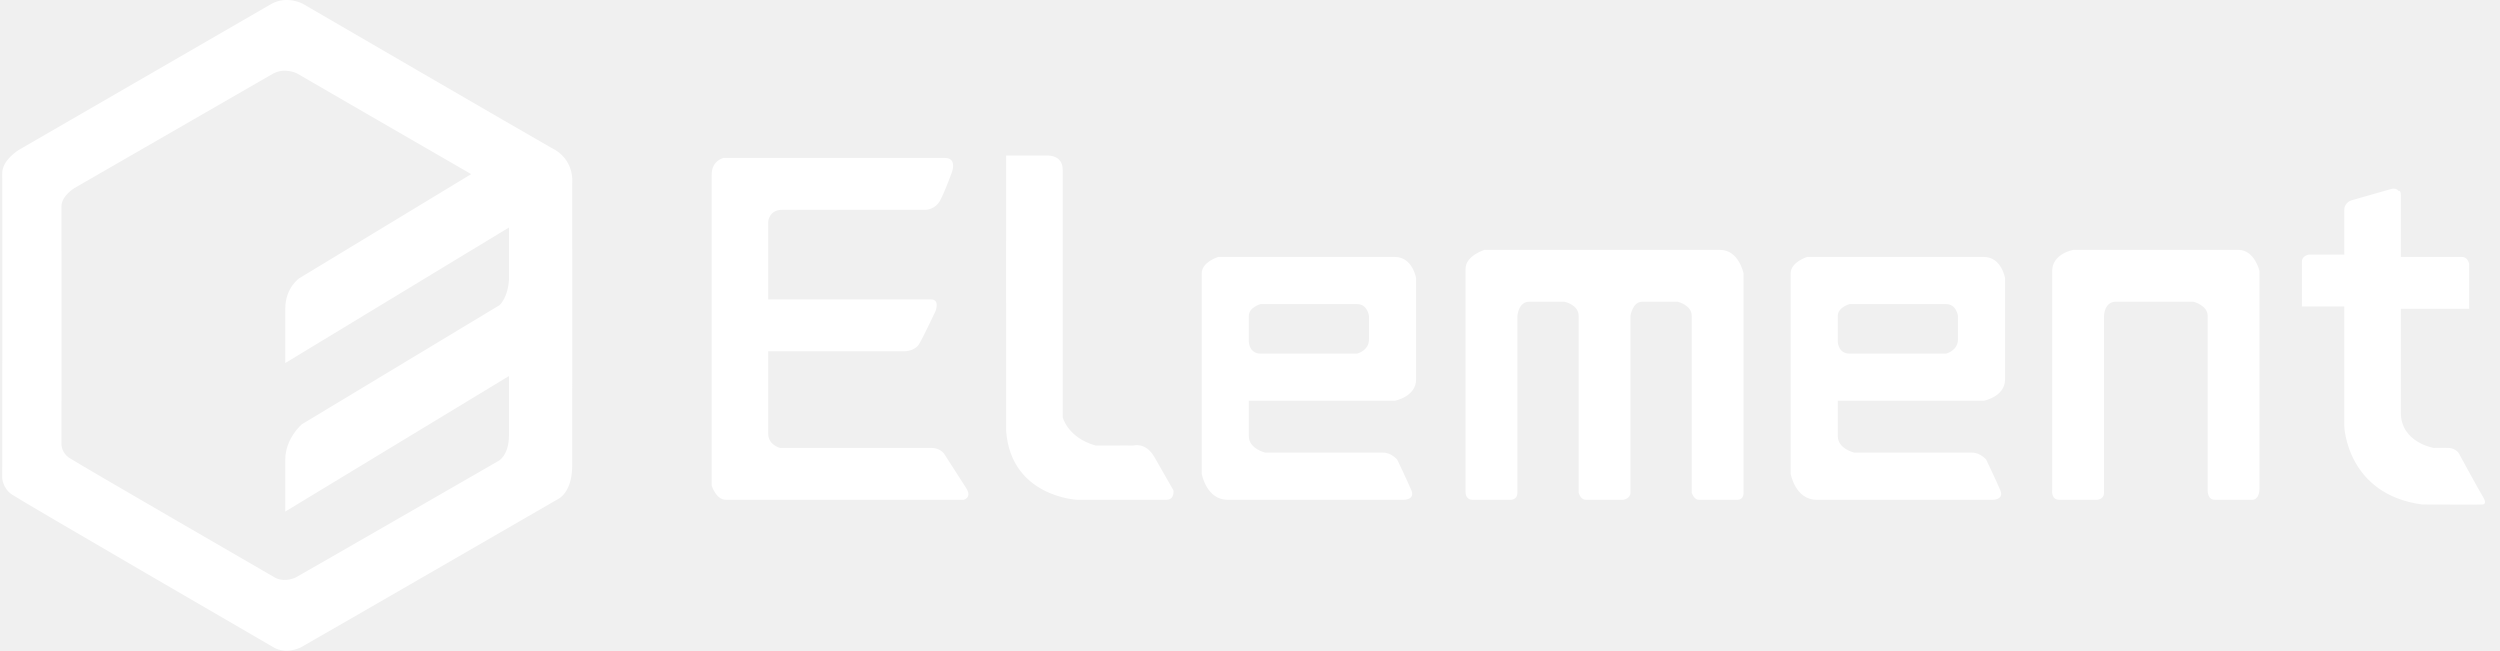
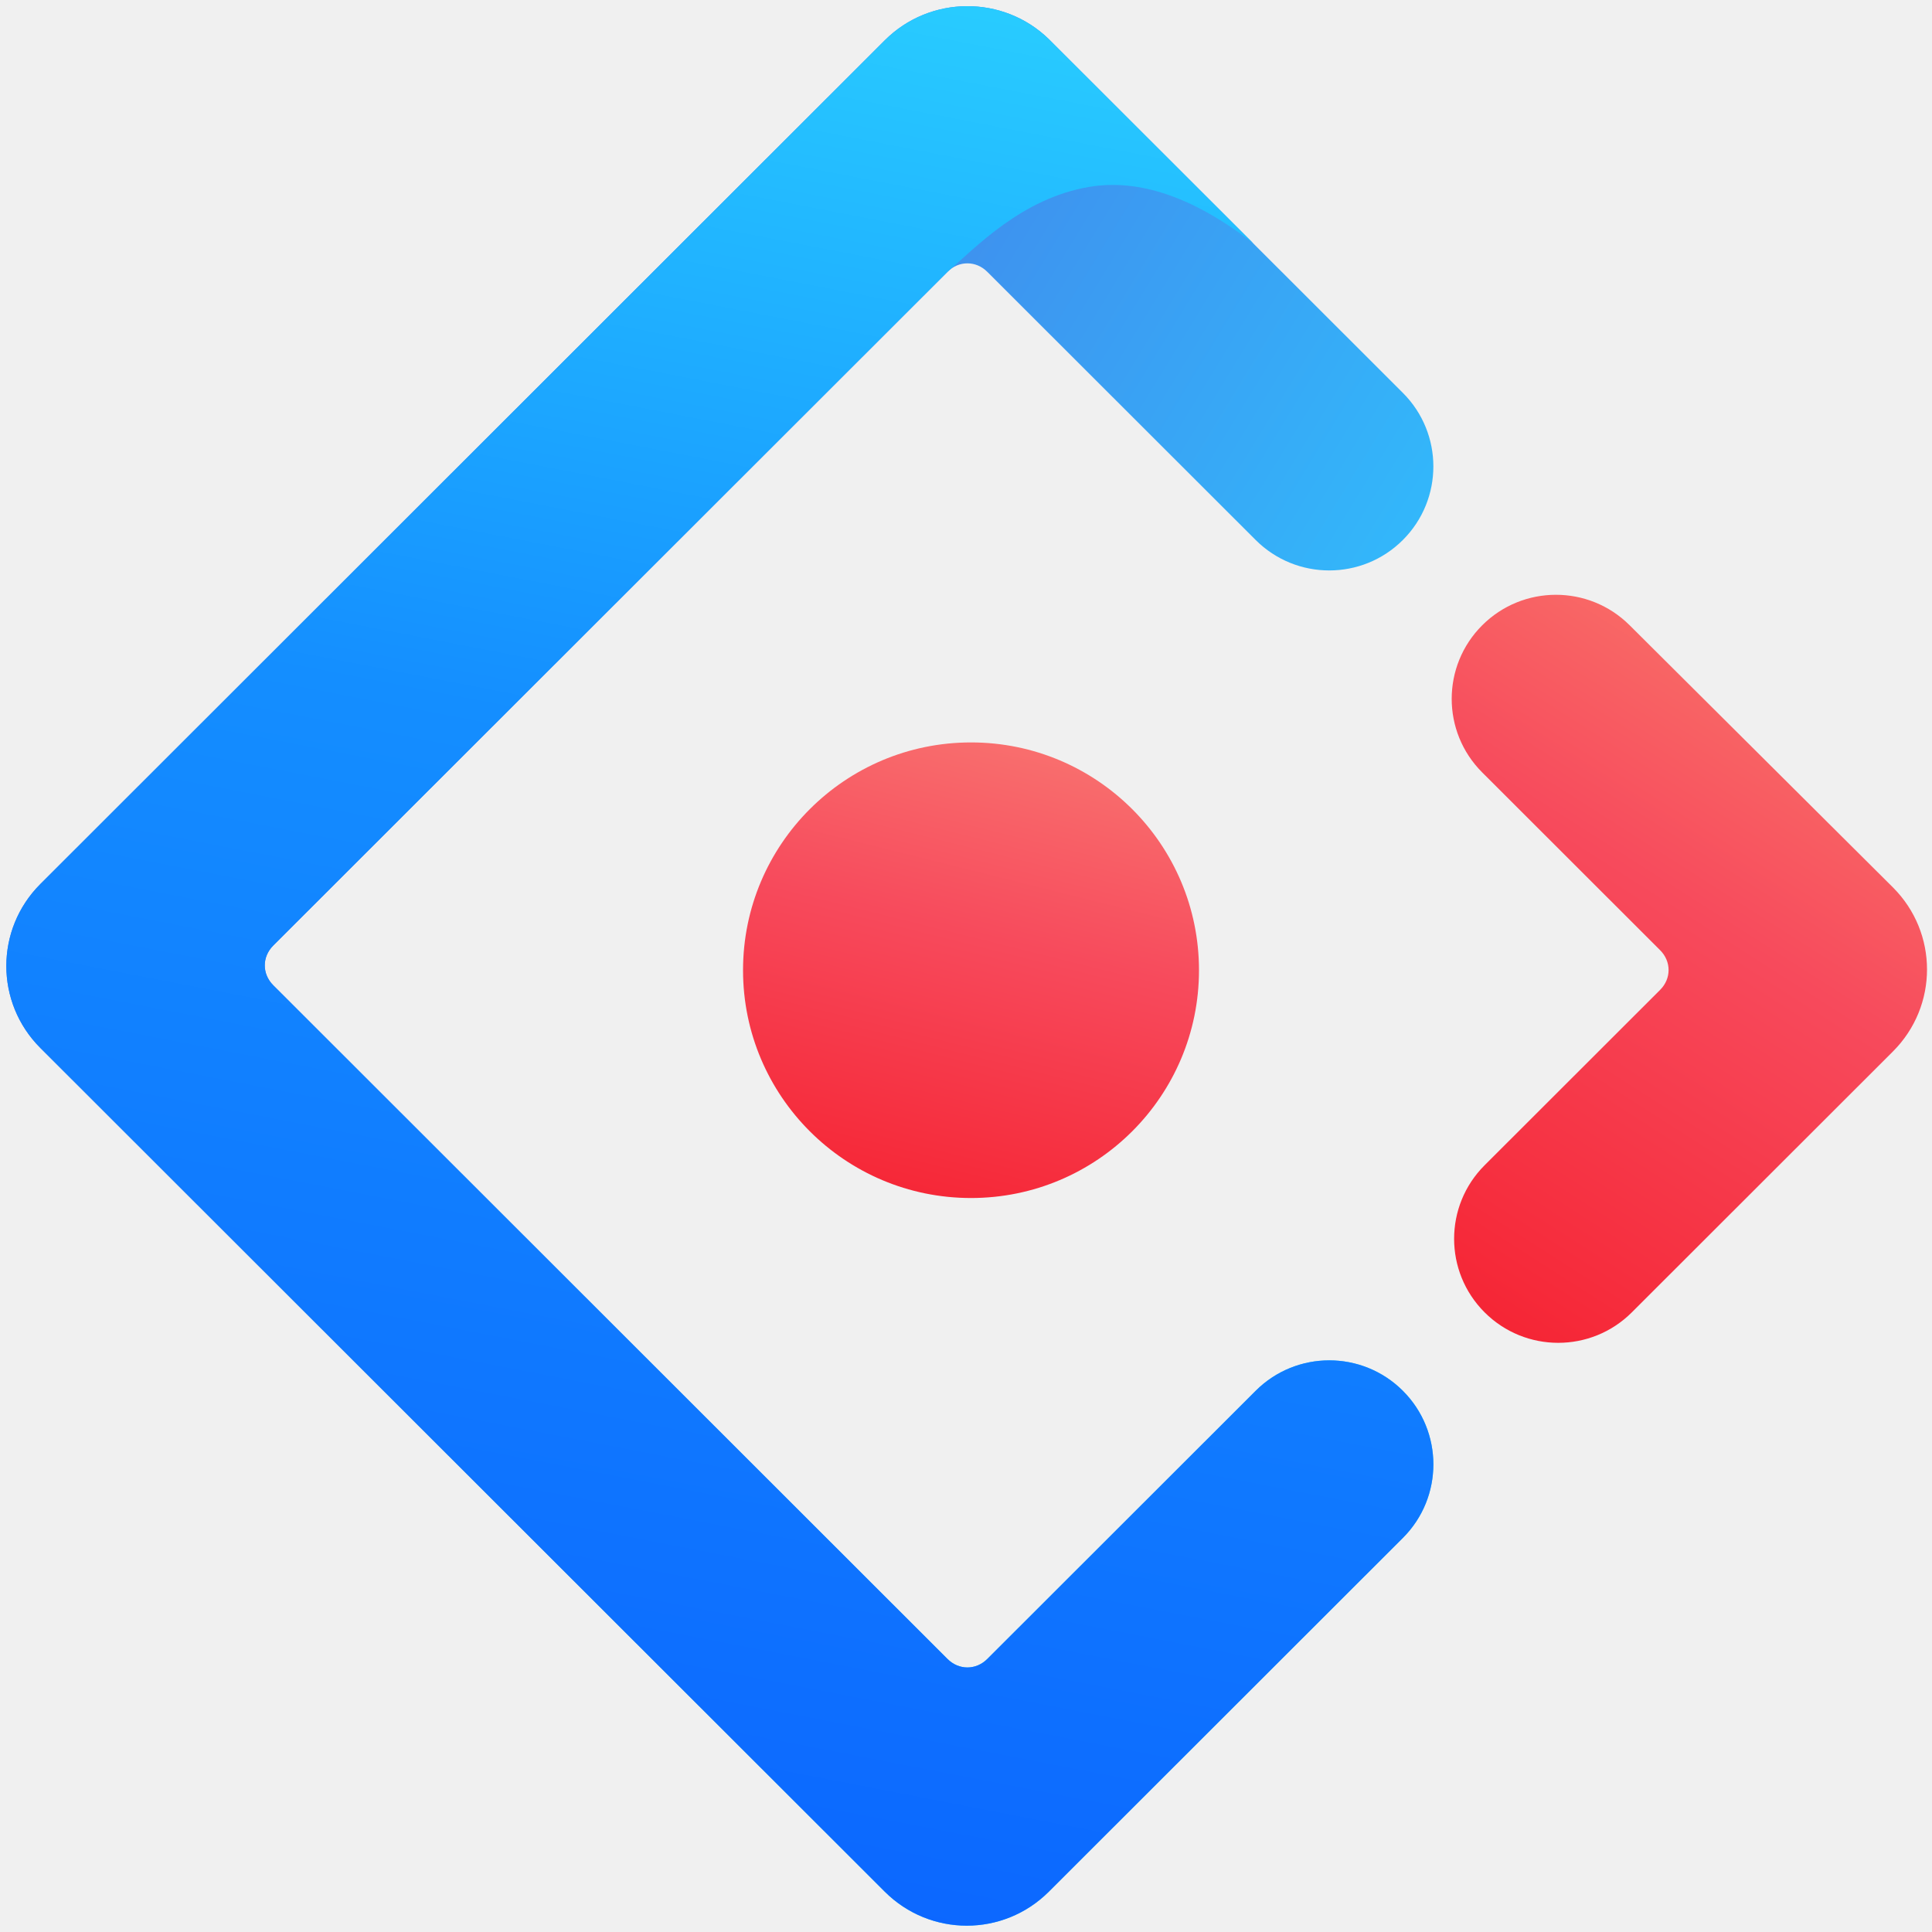
- <svg xmlns="http://www.w3.org/2000/svg" width="146px" height="38px" viewBox="0 0 146 38" version="1.1">
-   <defs />
-   <g id="v2.2.0" stroke="none" stroke-width="1" fill="none" fill-rule="evenodd">
-     <g id="首页-默认效果-copy-2" transform="translate(-70, -19)" fill="#FFFFFF">
-       <path d="M212.135,45.158 C212.135,45.158 212.42,45.151 212.961,45.158 C213.502,45.165 213.649,45.571 213.649,45.571 C213.649,45.571 214.734,47.567 215.025,48.049 C215.284,48.479 214.973,48.471 214.902,48.464 C214.903,48.463 214.887,48.462 214.887,48.462 C214.887,48.462 214.893,48.463 214.902,48.464 C214.899,48.468 214.595,48.478 211.448,48.462 C207.059,47.867 206.907,43.919 206.907,43.919 L206.907,36.897 L204.431,36.897 L204.431,34.281 C204.431,33.924 204.844,33.868 204.844,33.868 L206.907,33.868 L206.907,31.252 C206.907,30.825 207.32,30.701 207.32,30.701 C207.32,30.701 208.773,30.286 209.618,30.044 C209.965,29.945 210.072,30.15 210.072,30.15 C210.072,30.15 210.209,30.077 210.209,30.393 L210.209,34.006 L213.786,34.006 C214.135,34.006 214.199,34.419 214.199,34.419 L214.199,37.035 L210.209,37.035 L210.209,43.093 C210.209,44.853 212.135,45.158 212.135,45.158 L212.135,45.158 Z M201.542,48.187 L199.34,48.187 C198.908,48.187 198.928,47.636 198.928,47.636 L198.928,37.448 C198.928,36.829 198.102,36.621 198.102,36.621 L193.562,36.621 C192.884,36.621 192.874,37.448 192.874,37.448 L192.874,47.774 C192.874,48.179 192.461,48.187 192.461,48.187 L190.26,48.187 C189.776,48.187 189.847,47.636 189.847,47.636 L189.847,34.832 C189.847,33.803 191.085,33.592 191.085,33.592 L200.716,33.592 C201.678,33.592 201.954,34.832 201.954,34.832 L201.954,47.498 C201.954,48.219 201.542,48.187 201.542,48.187 L201.542,48.187 Z M185.857,42.404 L177.327,42.404 L177.327,44.469 C177.327,45.214 178.29,45.433 178.29,45.433 L185.169,45.433 C185.659,45.433 185.995,45.846 185.995,45.846 C185.995,45.846 186.595,47.095 186.82,47.636 C187.045,48.177 186.407,48.187 186.407,48.187 L176.089,48.187 C174.846,48.187 174.575,46.672 174.575,46.672 L174.575,34.969 C174.575,34.296 175.538,34.006 175.538,34.006 L185.857,34.006 C186.894,34.006 187.095,35.245 187.095,35.245 L187.095,41.165 C187.095,42.164 185.857,42.404 185.857,42.404 L185.857,42.404 Z M184.344,37.448 C184.344,37.448 184.257,36.759 183.656,36.759 L178.015,36.759 C178.015,36.759 177.327,36.944 177.327,37.448 L177.327,38.962 C177.327,38.962 177.347,39.651 178.015,39.651 L183.656,39.651 C183.656,39.651 184.344,39.48 184.344,38.824 L184.344,37.448 L184.344,37.448 Z M171.411,48.187 L169.21,48.187 C168.919,48.187 168.797,47.774 168.797,47.774 L168.797,37.448 C168.797,36.807 167.971,36.621 167.971,36.621 L165.908,36.621 C165.332,36.621 165.22,37.448 165.22,37.448 L165.22,47.774 C165.22,48.116 164.807,48.187 164.807,48.187 L162.606,48.187 C162.3,48.187 162.193,47.774 162.193,47.774 L162.193,37.448 C162.193,36.793 161.367,36.621 161.367,36.621 L159.304,36.621 C158.674,36.621 158.616,37.448 158.616,37.448 L158.616,47.774 C158.616,48.216 158.203,48.187 158.203,48.187 L156.002,48.187 C155.589,48.187 155.589,47.774 155.589,47.774 L155.589,34.694 C155.589,33.936 156.69,33.592 156.69,33.592 L170.448,33.592 C171.552,33.592 171.824,34.969 171.824,34.969 L171.824,47.774 C171.824,48.249 171.411,48.187 171.411,48.187 L171.411,48.187 Z M151.461,42.404 L142.931,42.404 L142.931,44.469 C142.931,45.214 143.894,45.433 143.894,45.433 L150.774,45.433 C151.263,45.433 151.599,45.846 151.599,45.846 C151.599,45.846 152.199,47.095 152.425,47.636 C152.65,48.177 152.012,48.187 152.012,48.187 L141.693,48.187 C140.45,48.187 140.18,46.672 140.18,46.672 L140.18,34.969 C140.18,34.296 141.143,34.006 141.143,34.006 L151.461,34.006 C152.498,34.006 152.7,35.245 152.7,35.245 L152.7,41.165 C152.7,42.164 151.461,42.404 151.461,42.404 L151.461,42.404 Z M149.948,37.448 C149.948,37.448 149.861,36.759 149.26,36.759 L143.619,36.759 C143.619,36.759 142.931,36.944 142.931,37.448 L142.931,38.962 C142.931,38.962 142.951,39.651 143.619,39.651 L149.26,39.651 C149.26,39.651 149.948,39.48 149.948,38.824 L149.948,37.448 L149.948,37.448 Z M138.116,48.187 L132.888,48.187 C132.888,48.187 129.062,48.006 128.76,44.194 C128.748,40.279 128.76,28.085 128.76,28.085 L131.237,28.085 C131.237,28.085 132.062,28.07 132.062,28.911 L132.062,43.368 C132.062,43.368 132.35,44.564 133.988,45.02 C135.84,45.011 136.19,45.02 136.19,45.02 C136.19,45.02 136.907,44.79 137.428,45.709 C137.949,46.627 138.529,47.636 138.529,47.636 C138.529,47.636 138.612,48.187 138.116,48.187 L138.116,48.187 Z M111.563,47.361 L111.563,29.187 C111.563,28.381 112.25,28.223 112.25,28.223 L125.183,28.223 C125.906,28.223 125.596,29.049 125.596,29.049 C125.596,29.049 125.193,30.166 124.908,30.701 C124.623,31.236 124.083,31.252 124.083,31.252 L115.69,31.252 C114.909,31.252 114.864,31.94 114.864,31.94 L114.864,36.484 L124.358,36.484 C124.915,36.484 124.633,37.172 124.633,37.172 C124.633,37.172 123.922,38.689 123.67,39.1 C123.418,39.511 122.844,39.513 122.844,39.513 L114.864,39.513 L114.864,44.332 C114.864,44.988 115.552,45.158 115.552,45.158 L124.358,45.158 C124.996,45.158 125.183,45.571 125.183,45.571 C125.183,45.571 126.055,46.932 126.421,47.498 C126.788,48.064 126.284,48.187 126.284,48.187 L112.388,48.187 C111.814,48.187 111.563,47.361 111.563,47.361 Z M103.417,46.218 C103.407,47.795 102.588,48.146 102.588,48.146 C102.588,48.146 88.452,56.315 87.533,56.826 C86.622,57.217 86.014,56.826 86.014,56.826 C86.014,56.826 71.223,48.248 70.683,47.871 C70.143,47.494 70.13,46.906 70.13,46.906 C70.13,46.906 70.145,29.92 70.13,29.133 C70.115,28.347 71.097,27.756 71.097,27.756 L85.876,19.213 C86.785,18.733 87.671,19.213 87.671,19.213 C87.671,19.213 100.727,26.802 102.173,27.618 C103.592,28.292 103.417,29.684 103.417,29.684 C103.417,29.684 103.425,44.752 103.417,46.218 L103.417,46.218 Z M97.516,29.169 C94.49,27.427 87.362,23.297 87.362,23.297 C87.362,23.297 86.666,22.921 85.952,23.297 L74.349,29.982 C74.349,29.982 73.578,30.445 73.59,31.06 C73.601,31.676 73.59,44.97 73.59,44.97 C73.59,44.97 73.599,45.43 74.023,45.725 C74.447,46.02 86.06,52.733 86.06,52.733 C86.06,52.733 86.538,53.039 87.253,52.733 C87.975,52.333 99.073,45.94 99.073,45.94 C99.073,45.94 99.716,45.665 99.724,44.431 C99.726,44.075 99.727,42.693 99.727,40.958 L86.66,48.875 L86.66,45.846 C86.66,44.602 87.623,43.781 87.623,43.781 L99.181,36.817 C99.617,36.361 99.707,35.632 99.725,35.356 C99.725,34.09 99.724,32.985 99.724,32.285 L86.66,40.201 L86.66,37.035 C86.66,35.79 87.486,35.245 87.486,35.245 L97.516,29.169 Z" id="Shape-Copy" />
+ <svg xmlns="http://www.w3.org/2000/svg" width="200px" height="200px" viewBox="0 0 200 200" version="1.1">
+   <defs>
+     <linearGradient x1="62.102%" y1="0%" x2="108.197%" y2="37.864%" id="linearGradient-1">
+       <stop stop-color="#4285EB" offset="0%" />
+       <stop stop-color="#2EC7FF" offset="100%" />
+     </linearGradient>
+     <linearGradient x1="69.644%" y1="0%" x2="54.043%" y2="108.457%" id="linearGradient-2">
+       <stop stop-color="#29CDFF" offset="0%" />
+       <stop stop-color="#148EFF" offset="37.86%" />
+       <stop stop-color="#0A60FF" offset="100%" />
+     </linearGradient>
+     <linearGradient x1="69.691%" y1="-12.974%" x2="16.723%" y2="117.391%" id="linearGradient-3">
+       <stop stop-color="#FA816E" offset="0%" />
+       <stop stop-color="#F74A5C" offset="41.473%" />
+       <stop stop-color="#F51D2C" offset="100%" />
+     </linearGradient>
+     <linearGradient x1="68.128%" y1="-35.691%" x2="30.44%" y2="114.943%" id="linearGradient-4">
+       <stop stop-color="#FA8E7D" offset="0%" />
+       <stop stop-color="#F74A5C" offset="51.264%" />
+       <stop stop-color="#F51D2C" offset="100%" />
+     </linearGradient>
+   </defs>
+   <g id="Page-1" stroke="none" stroke-width="1" fill="none" fill-rule="evenodd">
+     <g id="logo" transform="translate(-20, -20)">
+       <g id="Group-28-Copy-5" transform="translate(20, 20)">
+         <g id="Group-27-Copy-3">
+           <g id="Group-25" fill-rule="nonzero">
+             <g id="2">
+               <path d="M91.588,4.177 L4.18,91.513 C-0.519,96.208 -0.519,103.792 4.18,108.487 L91.588,195.823 C96.287,200.519 103.877,200.519 108.577,195.823 L145.225,159.205 C149.434,155 149.434,148.182 145.225,143.977 C141.017,139.772 134.194,139.772 129.985,143.977 L102.202,171.737 C101.032,172.906 99.257,172.906 98.088,171.737 L28.286,101.993 C27.116,100.824 27.116,99.051 28.286,97.882 L98.088,28.138 C99.257,26.969 101.032,26.969 102.202,28.138 L129.985,55.898 C134.194,60.103 141.017,60.103 145.225,55.898 C149.434,51.693 149.434,44.876 145.225,40.671 L108.581,4.056 C103.862,-0.538 96.269,-0.501 91.588,4.177 Z" id="Shape" fill="url(#linearGradient-1)" />
+               <path d="M91.588,4.177 L4.18,91.513 C-0.519,96.208 -0.519,103.792 4.18,108.487 L91.588,195.823 C96.287,200.519 103.877,200.519 108.577,195.823 L145.225,159.205 C149.434,155 149.434,148.182 145.225,143.977 C141.017,139.772 134.194,139.772 129.985,143.977 L102.202,171.737 C101.032,172.906 99.257,172.906 98.088,171.737 L28.286,101.993 C27.116,100.824 27.116,99.051 28.286,97.882 L98.088,28.138 C101,25.627 105.752,20.542 112.73,19.352 C117.916,18.469 123.585,20.414 129.739,25.189 C125.625,21.078 118.572,14.034 108.581,4.056 C103.862,-0.538 96.269,-0.501 91.588,4.177 Z" id="Shape" fill="url(#linearGradient-2)" />
+             </g>
+             <path d="M153.686,135.855 C157.894,140.06 164.717,140.06 168.926,135.855 L195.96,108.843 C200.659,104.147 200.659,96.564 195.961,91.869 L168.691,64.718 C164.472,60.518 157.647,60.524 153.436,64.732 C149.227,68.937 149.227,75.754 153.436,79.959 L171.854,98.362 C173.024,99.531 173.024,101.305 171.854,102.473 L153.686,120.627 C149.477,124.832 149.477,131.65 153.686,135.855 Z" id="Shape" fill="url(#linearGradient-3)" />
+           </g>
+           <ellipse id="Combined-Shape" fill="url(#linearGradient-4)" cx="100.519" cy="100.437" rx="23.6" ry="23.581" />
+         </g>
+       </g>
    </g>
  </g>
</svg>
